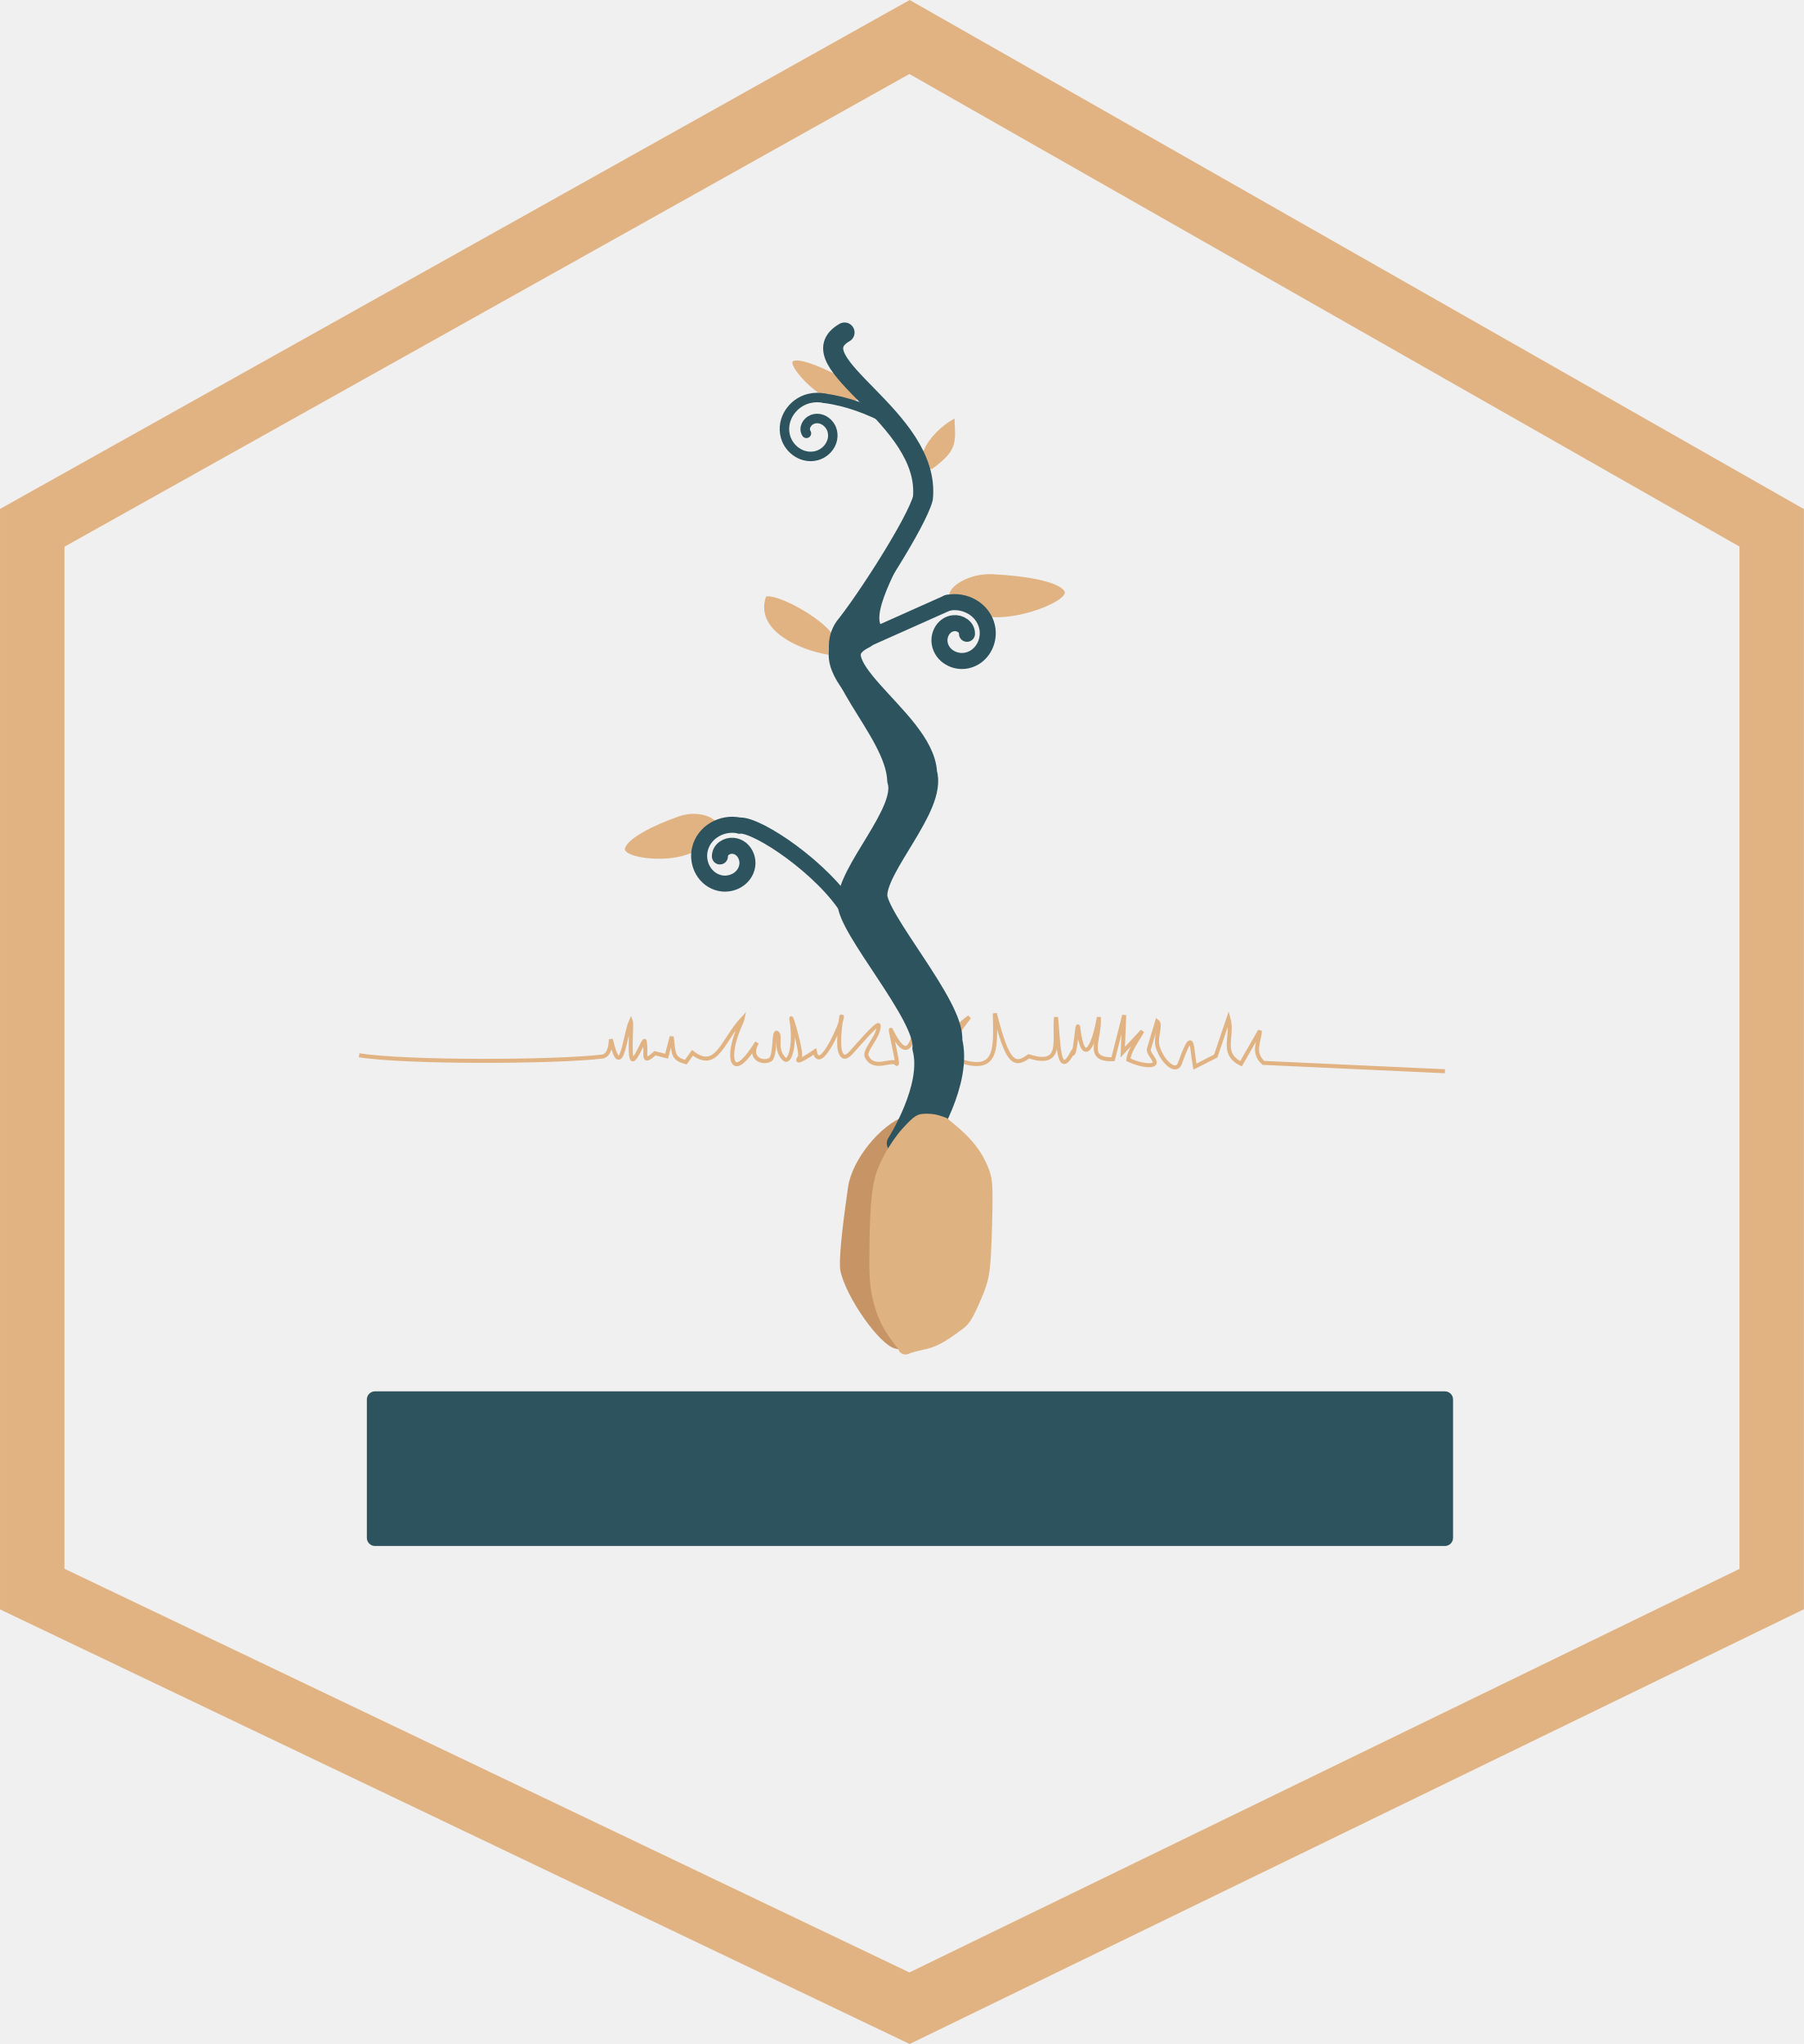
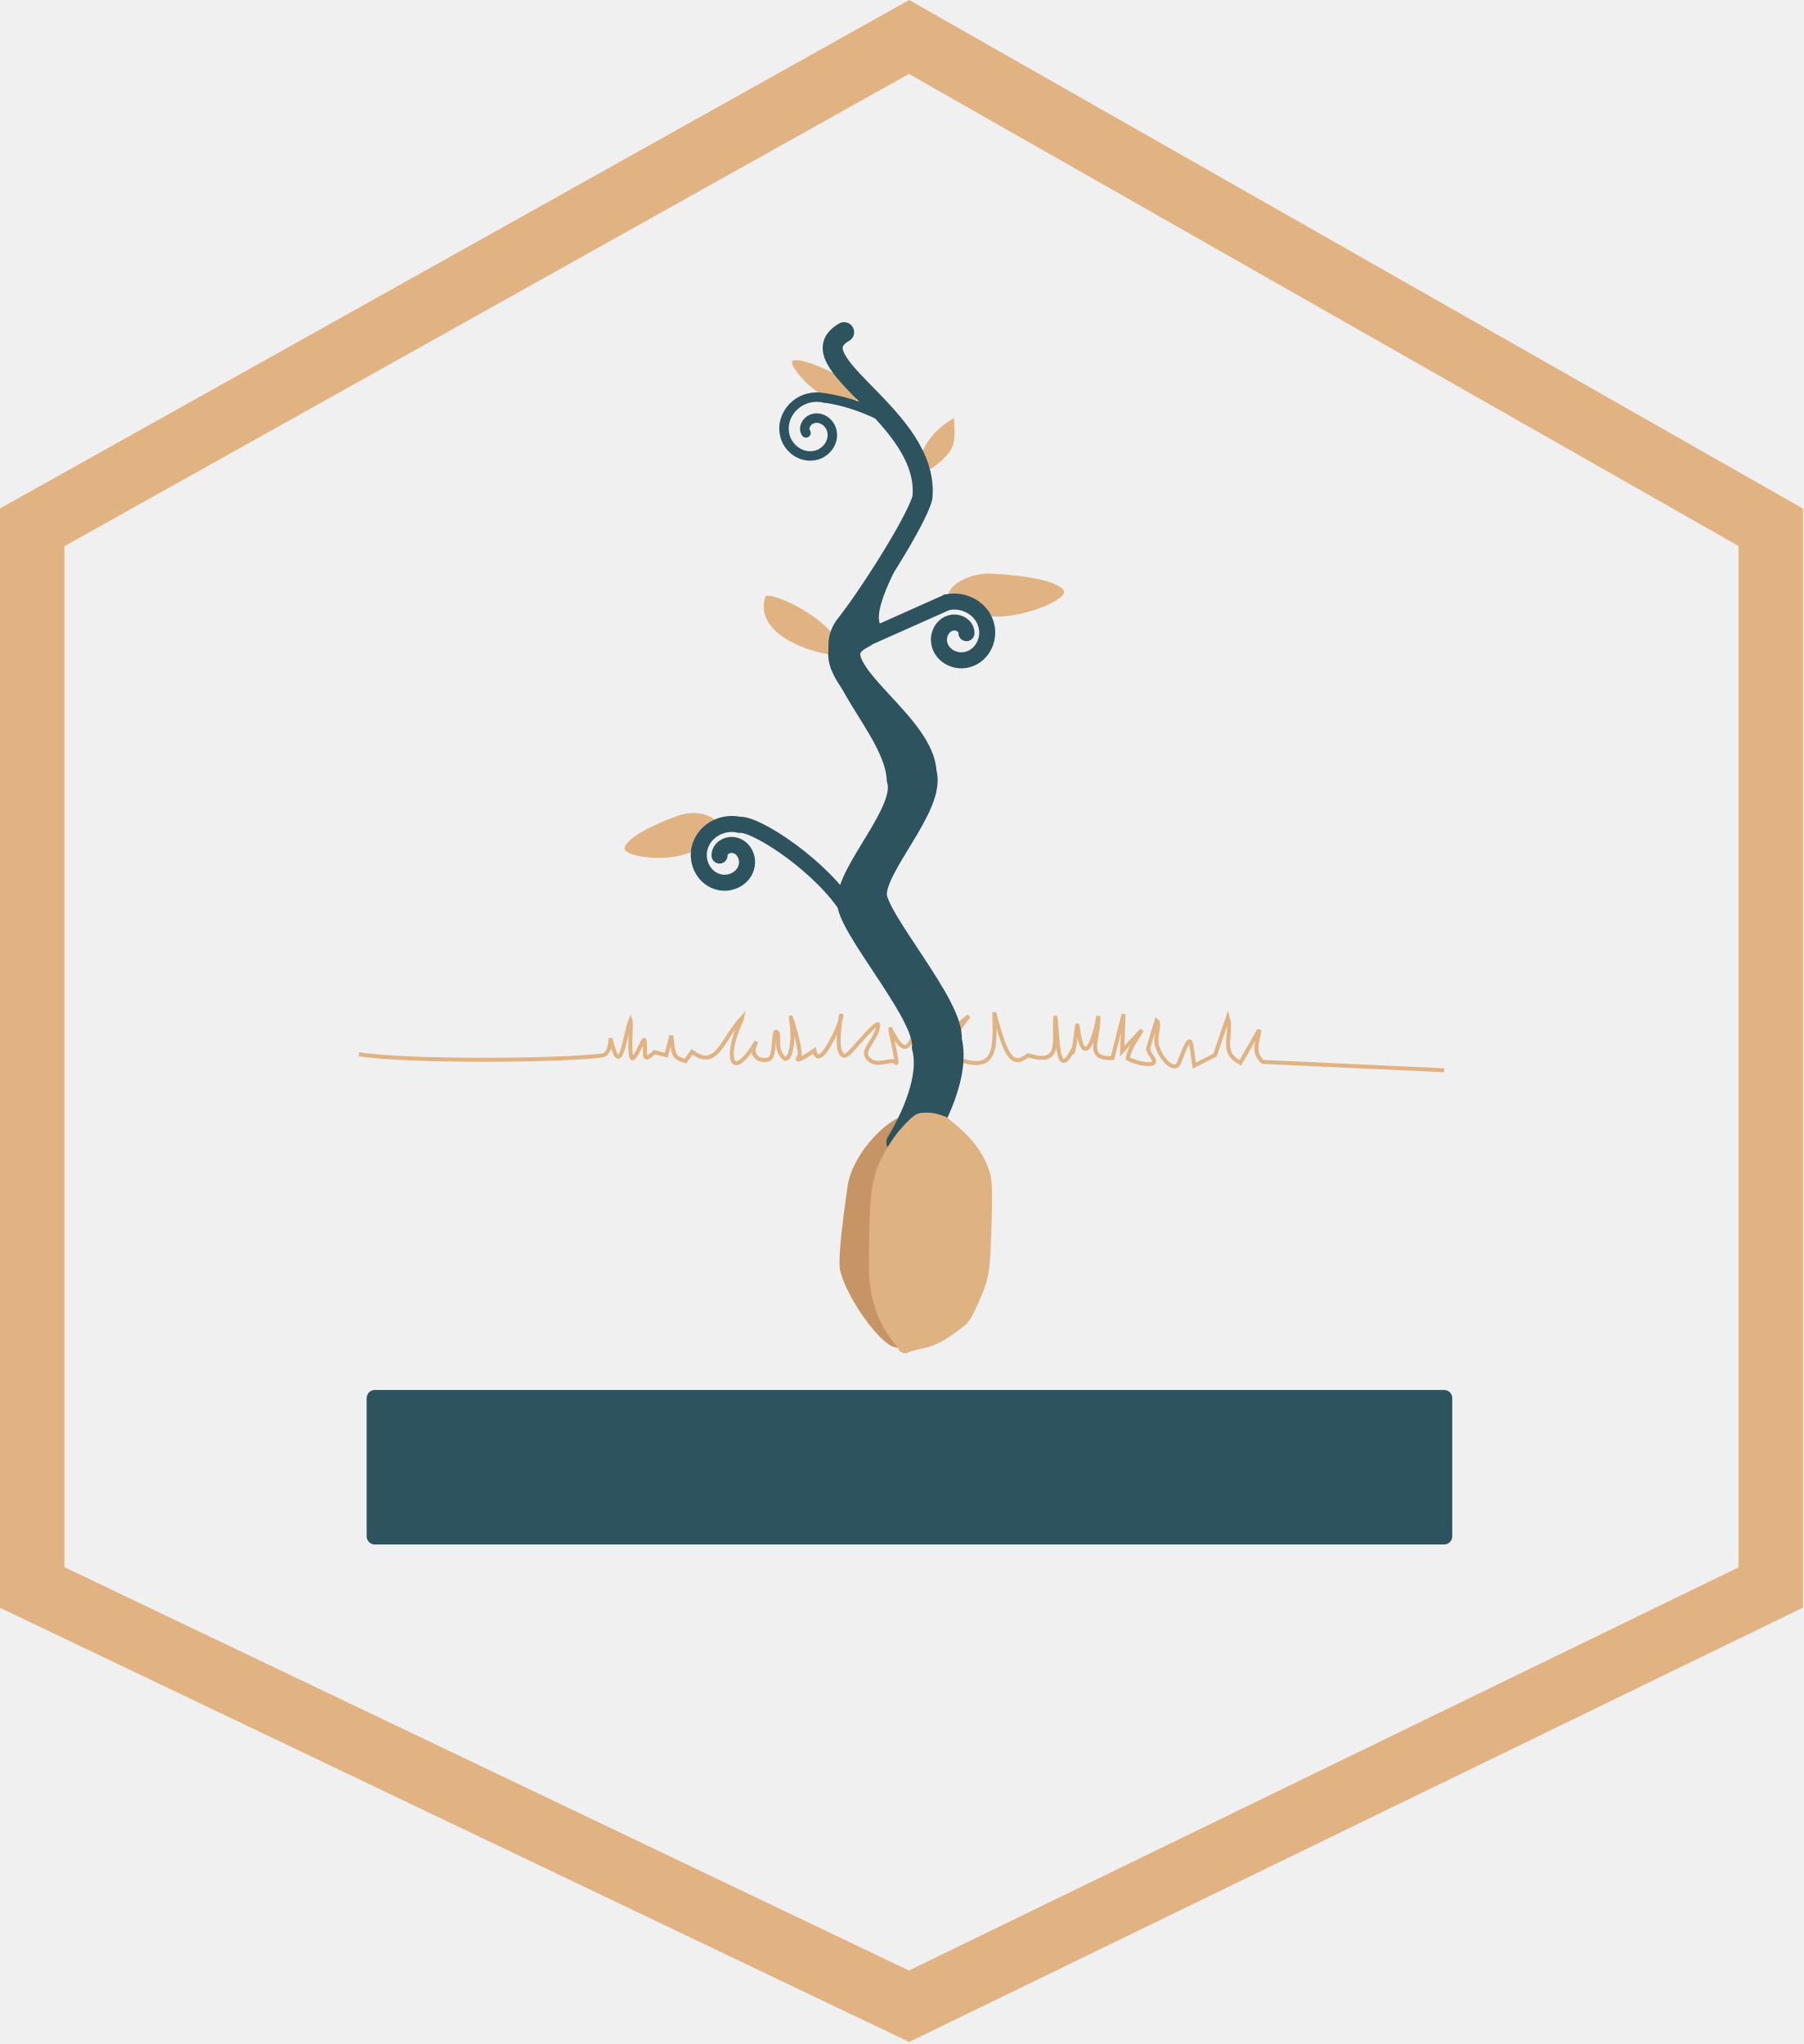
- <svg xmlns="http://www.w3.org/2000/svg" width="119mm" height="134.804mm" viewBox="0 0 119 134.804" version="1.1" id="svg8">
-   <defs id="defs2">
-     </defs>
-   <g id="layer1">
-     <path id="path9995-7-3-9" style="fill:#e1b382;fill-opacity:1;stroke:none;stroke-width:0.23;stroke-linecap:round;stroke-linejoin:round;stroke-miterlimit:4;stroke-dasharray:none;stroke-opacity:1;paint-order:markers stroke fill" d="m 61.48,30.935 c 1.69,-1.237 1.562,-1.711 1.485,-3.335 -1.946,1.086 -2.876,3.221 -1.485,3.335 z" />
-     <path id="path9995-7-3" style="fill:#e1b382;fill-opacity:1;stroke:none;stroke-width:0.23;stroke-linecap:round;stroke-linejoin:round;stroke-miterlimit:4;stroke-dasharray:none;stroke-opacity:1;paint-order:markers stroke fill" d="m 54.901,43.209 c 1.69,-1.237 -3.432,-4.126 -4.369,-3.864 -0.855,2.508 2.978,3.75 4.369,3.864 z" />
-     <path style="fill:none;stroke:#2d545e;stroke-width:8.719;stroke-linecap:butt;stroke-linejoin:miter;stroke-miterlimit:4;stroke-dasharray:none;stroke-opacity:1" d="m 24.746,96.782 70.511,0.281" id="path10171" />
-     <path id="path9995-7-5" style="fill:#e1b382;fill-opacity:1;stroke:none;stroke-width:0.162;stroke-linecap:round;stroke-linejoin:round;stroke-miterlimit:4;stroke-dasharray:none;stroke-opacity:1;paint-order:markers stroke fill" d="m 52.331,23.813 c -0.344,0.154 0.861,1.689 2.066,2.346 1.257,0.685 1.91,0.566 2.092,0.25 0.182,-0.316 -0.321,-1.169 -1.174,-1.617 -1.267,-0.666 -2.573,-1.163 -2.984,-0.979 z" />
-     <path id="path9995-7" style="fill:#e1b382;fill-opacity:1;stroke:none;stroke-width:0.23;stroke-linecap:round;stroke-linejoin:round;stroke-miterlimit:4;stroke-dasharray:none;stroke-opacity:1;paint-order:markers stroke fill" d="m 41.229,55.947 c -0.161,0.546 2.345,0.989 4.026,0.434 1.755,-0.579 2.222,-1.418 2.087,-1.973 -0.134,-0.555 -1.379,-0.98 -2.554,-0.569 -1.746,0.611 -3.368,1.456 -3.56,2.107 z" />
-     <path id="path9995" style="fill:#e1b382;fill-opacity:1;stroke:none;stroke-width:0.265;stroke-linecap:round;stroke-linejoin:round;stroke-miterlimit:4;stroke-dasharray:none;stroke-opacity:1;paint-order:markers stroke fill" d="m 70.213,38.982 c 0.343,0.527 -2.467,1.782 -4.595,1.723 -2.221,-0.061 -3.005,-0.802 -3.005,-1.431 0,-0.629 1.338,-1.469 2.832,-1.403 2.219,0.098 4.359,0.482 4.769,1.111 z" />
-     <path style="fill:#c79565;stroke-width:0.711;stroke-miterlimit:4;stroke-dasharray:none" d="m 59.042,88.935 c -1.034,-0.244 -3.261,-3.419 -3.606,-5.142 -0.109,-0.546 0.074,-2.523 0.514,-5.531 0.258,-1.766 2.117,-4.072 3.744,-4.645 1.322,-0.465 1.483,-0.202 0.479,0.781 -0.877,0.858 -1.447,1.768 -1.667,2.661 -0.069,0.28 -0.222,0.746 -0.34,1.035 -0.268,0.658 -0.348,1.505 -0.379,4.008 -0.022,1.764 0.026,2.078 0.448,2.918 0.26,0.518 0.589,1.28 0.73,1.694 0.142,0.414 0.443,1.113 0.67,1.553 0.441,0.855 0.399,0.902 -0.593,0.668 z" id="path9795" />
-     <path style="fill:none;fill-rule:evenodd;stroke:#2d545e;stroke-width:1.058;stroke-linecap:round;stroke-miterlimit:4;stroke-dasharray:none;stroke-opacity:1" id="path9823" d="m 47.491,56.482 c -0.007,-0.46 0.469,-0.745 0.887,-0.699 0.639,0.071 1.016,0.733 0.912,1.335 -0.141,0.818 -0.999,1.289 -1.782,1.126 -0.998,-0.208 -1.564,-1.266 -1.34,-2.229 0.268,-1.15 1.48,-1.816 2.607,-1.57" />
-     <path style="fill:none;fill-rule:evenodd;stroke:#2d545e;stroke-width:0.625;stroke-linecap:round;stroke-miterlimit:4;stroke-dasharray:none;stroke-opacity:1" id="path9823-2" d="m 53.198,28.579 c -0.218,-0.341 0.034,-0.767 0.368,-0.909 0.539,-0.23 1.128,0.142 1.307,0.664 0.25,0.731 -0.25,1.493 -0.96,1.704 -0.921,0.273 -1.86,-0.358 -2.101,-1.256 -0.298,-1.111 0.465,-2.228 1.552,-2.499 0.34,-0.085 0.699,-0.088 1.041,-0.013" />
-     <path style="fill:none;fill-rule:nonzero;stroke:#e1b382;stroke-width:0.265px;stroke-linecap:butt;stroke-linejoin:miter;stroke-miterlimit:4;stroke-dasharray:none;stroke-opacity:1" d="m 23.692,69.596 c 3.095,0.497 12.984,0.454 16.029,0.087 0.599,-0.072 0.574,-1.146 0.574,-1.146 0.688,2.964 0.914,-0.269 1.323,-1.191 0.071,0.185 -0.122,2.261 0.089,2.504 0.188,0.216 0.784,-1.403 0.823,-1.185 0.158,0.883 -0.245,1.609 0.676,0.798 l 0.768,0.194 0.336,-1.288 c 0.141,1.191 0.071,1.433 0.931,1.683 l 0.438,-0.619 c 1.619,1.257 2.004,-0.869 3.307,-2.249 -0.053,0.247 -0.293,0.621 -0.509,1.351 -0.441,1.49 -0.083,2.719 1.46,0.22 -0.613,1.043 0.384,1.423 0.872,1.133 0.354,-0.211 0.214,-1.905 0.436,-1.777 0.332,0.191 -0.195,1.06 0.489,1.733 0.348,0.343 0.766,-0.888 0.467,-2.631 -0.084,-0.488 0.745,2.261 0.554,2.514 -0.494,0.654 0.995,-0.382 0.995,-0.382 0.334,1.68 2.087,-2.568 1.748,-2.301 0,0 -0.251,1.669 -0.086,2.25 0.175,0.618 0.481,0.392 0.731,0.13 0.216,-0.226 1.812,-2.115 1.822,-1.783 0.021,0.731 -0.988,1.619 -0.79,2.036 0.47,0.989 1.693,0.094 1.958,0.472 0.224,0.319 -0.575,-2.819 -0.318,-2.143 1.522,3.053 1.479,-1.108 2.201,-1.742 -0.144,2.013 0.074,3.403 0.926,3.704 -0.175,-0.812 0.894,-2.059 2.004,-2.894 -1.642,2.068 -0.946,2.065 -0.897,2.785 2.777,1.044 2.629,-0.624 2.575,-3.027 0.824,3.205 1.246,3.563 2.242,2.832 2.334,0.748 1.629,-1.106 1.797,-2.583 0.174,1.562 0.121,4.106 1.058,2.381 0.218,0.362 0.34,-2.266 0.408,-1.694 0.317,2.663 1.033,1.255 1.36,-0.686 0.091,1.491 -0.95,2.835 0.935,2.772 l 0.737,-2.905 -0.097,2.443 1.294,-1.391 c -0.35,0.63 -0.858,1.261 -0.925,1.891 0.826,0.385 1.58,0.444 1.714,0.26 0.155,-0.213 -0.396,-0.621 -0.364,-0.951 l 0.552,-1.84 c 0.296,0.224 -0.154,1.077 0.037,1.686 0.317,1.011 1.209,1.784 1.464,1.082 0.888,-2.451 0.74,-1.183 0.988,0.217 l 1.375,-0.699 0.841,-2.485 c 0.333,1.207 -0.561,2.303 0.827,2.993 l 1.248,-2.175 c -0.033,0.706 -0.537,1.413 0.226,2.119 l 11.976,0.551" id="path10030" />
-     <path style="fill:none;stroke:#2d545e;stroke-width:1.323;stroke-linecap:round;stroke-linejoin:round;stroke-miterlimit:4;stroke-dasharray:none;stroke-opacity:1" d="m 59.16,75.403 c 0,0 2.382,-3.717 1.688,-6.264 0.264,-2.084 -4.988,-7.927 -4.937,-9.607 -0.05,-2.067 3.937,-6.035 3.28,-8.045 -0.121,-3.395 -5.304,-7.485 -3.456,-10.137 1.411,-1.744 4.735,-6.906 5.146,-8.492 0.534,-5.35 -8.534,-8.99 -5.169,-10.928" id="path10116" />
-     <path style="fill:none;fill-rule:evenodd;stroke:#2d545e;stroke-width:1.058;stroke-linecap:round;stroke-miterlimit:4;stroke-dasharray:none;stroke-opacity:1" id="path9823-9" d="m -63.789,41.799 c -0.007,-0.46 0.469,-0.745 0.887,-0.699 0.639,0.071 1.016,0.733 0.912,1.335 -0.141,0.818 -0.999,1.289 -1.782,1.126 -0.998,-0.208 -1.564,-1.266 -1.34,-2.229 0.268,-1.15 1.48,-1.816 2.607,-1.57" transform="scale(-1,1)" />
-     <path style="fill:none;stroke:#e1b382;stroke-width:4.251;stroke-linecap:butt;stroke-linejoin:miter;stroke-miterlimit:4;stroke-dasharray:none;stroke-opacity:1" d="M 60,2.441 2.126,34.811 V 104.8 L 60,132.444 116.874,104.8 V 34.811 Z" id="path9587" />
-     <path style="fill:none;stroke:#2d545e;stroke-width:2.117;stroke-linecap:round;stroke-linejoin:round;stroke-miterlimit:4;stroke-dasharray:none;stroke-opacity:1" d="m 60.728,74.927 c 0,0 2.382,-3.717 1.688,-6.264 0.264,-2.084 -4.988,-7.927 -4.937,-9.607 -0.05,-2.067 3.937,-6.035 3.28,-8.045 -0.121,-3.395 -7.891,-7.265 -3.891,-9.263" id="path10116-4" />
-     <path style="fill:#dfb281;stroke-width:0.674;stroke-miterlimit:4;stroke-dasharray:none" d="m 59.283,89.002 c -1.088,-1.32 -1.441,-2.208 -1.709,-3.318 -0.238,-1.012 -0.236,-1.827 -0.216,-3.619 0.029,-2.595 0.176,-3.774 0.349,-4.303 0.123,-0.826 1.007,-2.431 1.845,-3.351 0.82,-0.887 0.964,-0.97 1.661,-0.958 0.474,0.008 0.782,0.109 1.238,0.282 1.049,0.847 2.217,1.787 2.81,3.458 0.17,0.543 0.266,0.645 0.185,3.553 -0.089,3.173 -0.152,3.596 -0.753,4.99 -0.533,1.238 -0.741,1.571 -1.186,1.905 -1.225,0.92 -1.781,1.211 -2.659,1.389 -0.371,0.075 -0.808,0.2 -0.971,0.277 -0.211,0.1 -0.594,-0.09 -0.594,-0.306 z" id="seed-right" />
-     <path style="fill:none;stroke:#2d545e;stroke-width:1.058;stroke-linecap:round;stroke-linejoin:round;stroke-miterlimit:4;stroke-dasharray:none;stroke-opacity:1" d="m 56.867,42.277 5.637,-2.515" id="path10133" />
-     <path style="fill:none;stroke:#2d545e;stroke-width:1.058;stroke-linecap:round;stroke-linejoin:round;stroke-miterlimit:4;stroke-dasharray:none;stroke-opacity:1" d="m 57.76,41.649 c -0.983,-1.143 0.791,-4.201 2.427,-7.302" id="path10135" />
-     <path style="fill:none;stroke:#2d545e;stroke-width:0.625;stroke-linecap:round;stroke-linejoin:round;stroke-miterlimit:4;stroke-dasharray:none;stroke-opacity:1" d="m 58.566,27.666 c -1.278,-0.648 -2.621,-1.187 -4.162,-1.397" id="path10137" />
-     <path style="fill:none;stroke:#2d545e;stroke-width:1.058;stroke-linecap:round;stroke-linejoin:round;stroke-miterlimit:4;stroke-dasharray:none;stroke-opacity:1" d="m 56.019,60.077 c -1.655,-2.754 -6.049,-5.73 -7.243,-5.632" id="path10139" />
-     <path id="rect10169" style="opacity:1;fill:none;fill-opacity:1;stroke:#2d545e;stroke-width:1.073;stroke-linecap:round;stroke-linejoin:round;stroke-miterlimit:4;stroke-dasharray:none;stroke-opacity:1;paint-order:markers stroke fill" d="m 24.737,92.298 h 70.58 v 9.124 H 24.737 Z" />
+ <svg xmlns="http://www.w3.org/2000/svg" width="450" height="510" viewBox="0 0 450 510" fill="none">
+   <g clip-path="url(#clip0_1494_4937)">
+     <path d="M232.365 116.92C238.751 112.245 238.267 110.451 237.977 104.314C230.621 108.42 227.106 116.489 232.365 116.92Z" fill="#E1B382" />
+     <path d="M207.502 163.308C213.888 158.634 194.529 147.715 190.988 148.702C187.758 158.183 202.242 162.877 207.502 163.308Z" fill="#E1B382" />
+     <path d="M93.525 365.792L360.022 366.853" stroke="#2D545E" stroke-width="32.955" />
+     <path d="M197.786 90.001C196.485 90.582 201.04 96.386 205.593 98.867C210.345 101.456 212.811 101.005 213.5 99.812C214.189 98.619 212.287 95.395 209.063 93.701C204.273 91.185 199.338 89.306 197.786 90.001Z" fill="#E1B382" />
+     <path d="M155.827 211.455C155.219 213.519 164.688 215.191 171.044 213.095C177.678 210.907 179.441 207.735 178.934 205.638C178.427 203.541 173.723 201.934 169.281 203.489C162.682 205.8 156.551 208.992 155.827 211.455Z" fill="#E1B382" />
+     <path d="M265.371 147.333C266.667 149.325 256.045 154.067 248.002 153.846C239.609 153.616 236.645 150.815 236.645 148.438C236.645 146.061 241.701 142.885 247.347 143.135C255.735 143.506 263.824 144.957 265.371 147.333Z" fill="#E1B382" />
+     <path d="M223.152 336.132C219.243 335.21 210.826 323.208 209.525 316.699C209.112 314.635 209.805 307.165 211.466 295.793C212.441 289.119 219.466 280.402 225.617 278.236C230.612 276.477 231.223 277.473 227.427 281.187C224.114 284.429 221.959 287.869 221.125 291.244C220.864 292.303 220.286 294.064 219.841 295.158C218.828 297.644 218.525 300.846 218.407 310.308C218.323 316.975 218.506 318.161 220.101 321.336C221.084 323.292 222.327 326.174 222.862 327.739C223.397 329.304 224.536 331.946 225.394 333.609C227.059 336.84 226.903 337.016 223.152 336.132Z" fill="#C79565" />
+     <path d="M179.494 213.474C179.469 211.738 181.265 210.659 182.848 210.834C185.264 211.101 186.687 213.606 186.296 215.878C185.765 218.971 182.519 220.75 179.563 220.134C175.791 219.347 173.651 215.35 174.499 211.71C175.511 207.362 180.093 204.847 184.353 205.778" stroke="#2D545E" stroke-width="4" stroke-linecap="round" />
+     <path d="M201.062 108.015C200.239 106.725 201.191 105.117 202.453 104.579C204.49 103.71 206.717 105.116 207.391 107.089C208.336 109.851 206.447 112.732 203.763 113.529C200.281 114.562 196.732 112.177 195.82 108.781C194.693 104.583 197.578 100.36 201.686 99.337C202.972 99.016 204.328 99.003 205.623 99.286" stroke="#2D545E" stroke-width="2.361" stroke-linecap="round" />
+     <path d="M89.543 263.039C101.241 264.919 138.615 264.753 150.124 263.369C152.389 263.097 152.293 259.039 152.293 259.039C154.894 270.243 155.748 258.021 157.293 254.539C157.561 255.238 156.83 263.084 157.628 264.003C158.34 264.821 160.592 258.699 160.74 259.524C161.337 262.86 159.814 265.605 163.293 262.539L166.197 263.272L167.467 258.403C168.001 262.902 167.735 263.818 170.987 264.765L172.641 262.425C178.762 267.177 180.215 259.142 185.141 253.925C184.941 254.857 184.035 256.273 183.218 259.032C181.551 264.663 182.906 269.308 188.738 259.864C186.422 263.805 190.189 265.243 192.033 264.148C193.372 263.353 192.841 256.949 193.681 257.433C194.936 258.156 192.945 261.439 195.528 263.984C196.843 265.281 198.422 260.628 197.293 254.039C196.977 252.193 200.108 262.584 199.387 263.541C197.52 266.014 203.147 262.097 203.147 262.097C204.41 268.445 211.034 252.392 209.755 253.4C209.755 253.4 208.808 259.707 209.43 261.905C210.092 264.24 211.248 263.386 212.193 262.396C213.009 261.541 219.042 254.403 219.079 255.657C219.159 258.42 215.344 261.775 216.094 263.354C217.87 267.092 222.491 263.709 223.493 265.138C224.339 266.345 221.32 254.482 222.293 257.039C228.046 268.577 227.881 252.849 230.61 250.453C230.066 258.06 230.89 263.316 234.11 264.453C233.45 261.386 237.488 256.669 241.685 253.513C235.477 261.331 238.11 261.317 238.293 264.039C248.79 267.985 248.229 261.681 248.025 252.599C251.138 264.713 252.736 266.065 256.5 263.301C265.322 266.128 262.658 259.121 263.293 253.539C263.952 259.443 263.75 269.058 267.293 262.539C268.115 263.906 268.579 253.975 268.837 256.135C270.035 266.2 272.742 260.878 273.975 253.541C274.318 259.177 270.386 264.258 277.508 264.019L280.293 253.039L279.927 262.274L284.818 257.015C283.497 259.398 281.577 261.781 281.324 264.164C284.446 265.62 287.295 265.842 287.8 265.146C288.386 264.339 286.303 262.798 286.424 261.554L288.511 254.601C289.631 255.448 287.93 258.673 288.651 260.973C289.849 264.796 293.222 267.716 294.184 265.062C297.54 255.798 296.979 260.589 297.918 265.882L303.114 263.242L306.293 253.851C307.55 258.412 304.173 262.556 309.418 265.164L314.137 256.945C314.01 259.615 312.109 262.285 314.992 264.955L360.254 267.039" stroke="#E1B382" stroke-width="1" />
+     <path d="M223.596 284.989C223.596 284.989 232.6 270.939 229.975 261.314C230.972 253.436 211.122 231.354 211.315 225.004C211.126 217.191 226.196 202.195 223.711 194.597C223.254 181.767 203.665 166.308 210.65 156.286C215.983 149.693 228.545 130.183 230.1 124.189C232.119 103.968 197.845 90.211 210.565 82.886" stroke="#2D545E" stroke-width="5" stroke-linecap="round" stroke-linejoin="round" />
+     <path d="M241.092 157.979C241.117 156.242 239.321 155.163 237.738 155.338C235.322 155.605 233.899 158.11 234.29 160.382C234.821 163.476 238.066 165.255 241.023 164.638C244.795 163.851 246.935 159.854 246.087 156.214C245.074 151.867 240.492 149.352 236.233 150.282" stroke="#2D545E" stroke-width="4" stroke-linecap="round" />
+     <path d="M226.771 9.224L8.033 131.567V396.093L226.771 500.577L441.73 396.093V131.567L226.771 9.224Z" stroke="#E1B382" stroke-width="16.067" />
+     <path d="M229.521 283.188C229.521 283.188 238.525 269.139 235.9 259.514C236.897 251.636 217.047 229.553 217.24 223.203C217.051 215.39 232.12 200.394 229.635 192.796C229.178 179.966 199.812 165.336 214.928 157.788" stroke="#2D545E" stroke-width="8" stroke-linecap="round" stroke-linejoin="round" />
+     <path d="M224.062 336.386C219.949 331.399 218.615 328.04 217.602 323.847C216.704 320.023 216.711 316.941 216.787 310.17C216.897 300.362 217.451 295.905 218.104 293.906C218.571 290.783 221.91 284.716 225.076 281.242C228.174 277.89 228.718 277.576 231.354 277.621C233.144 277.651 234.308 278.031 236.034 278.686C239.998 281.889 244.415 285.44 246.654 291.756C247.297 293.806 247.661 294.194 247.354 305.183C247.02 317.174 246.778 318.773 244.507 324.044C242.491 328.722 241.708 329.98 240.024 331.246C235.394 334.724 233.292 335.822 229.975 336.496C228.571 336.782 226.92 337.252 226.306 337.542C225.51 337.918 224.062 337.201 224.062 336.386Z" fill="#DFB281" />
+     <path d="M214.928 159.788L236.233 150.282" stroke="#2D545E" stroke-width="4" stroke-linecap="round" stroke-linejoin="round" />
+     <path d="M218.303 157.413C214.586 153.092 221.294 141.534 227.475 129.814" stroke="#2D545E" stroke-width="4" stroke-linecap="round" stroke-linejoin="round" />
+     <path d="M221.352 104.564C216.522 102.117 211.447 100.077 205.623 99.286" stroke="#2D545E" stroke-width="2.361" stroke-linecap="round" stroke-linejoin="round" />
+     <path d="M211.725 227.064C205.471 216.655 188.863 205.409 184.352 205.777" stroke="#2D545E" stroke-width="4" stroke-linecap="round" stroke-linejoin="round" />
+     <path d="M93.492 348.843H360.25V383.329H93.492V348.843Z" stroke="#2D545E" stroke-width="4.057" stroke-linecap="round" stroke-linejoin="round" />
  </g>
+   <defs>
+     <clipPath id="clip0_1494_4937">
+       <rect width="449.764" height="509.495" fill="white" />
+     </clipPath>
+   </defs>
</svg>
